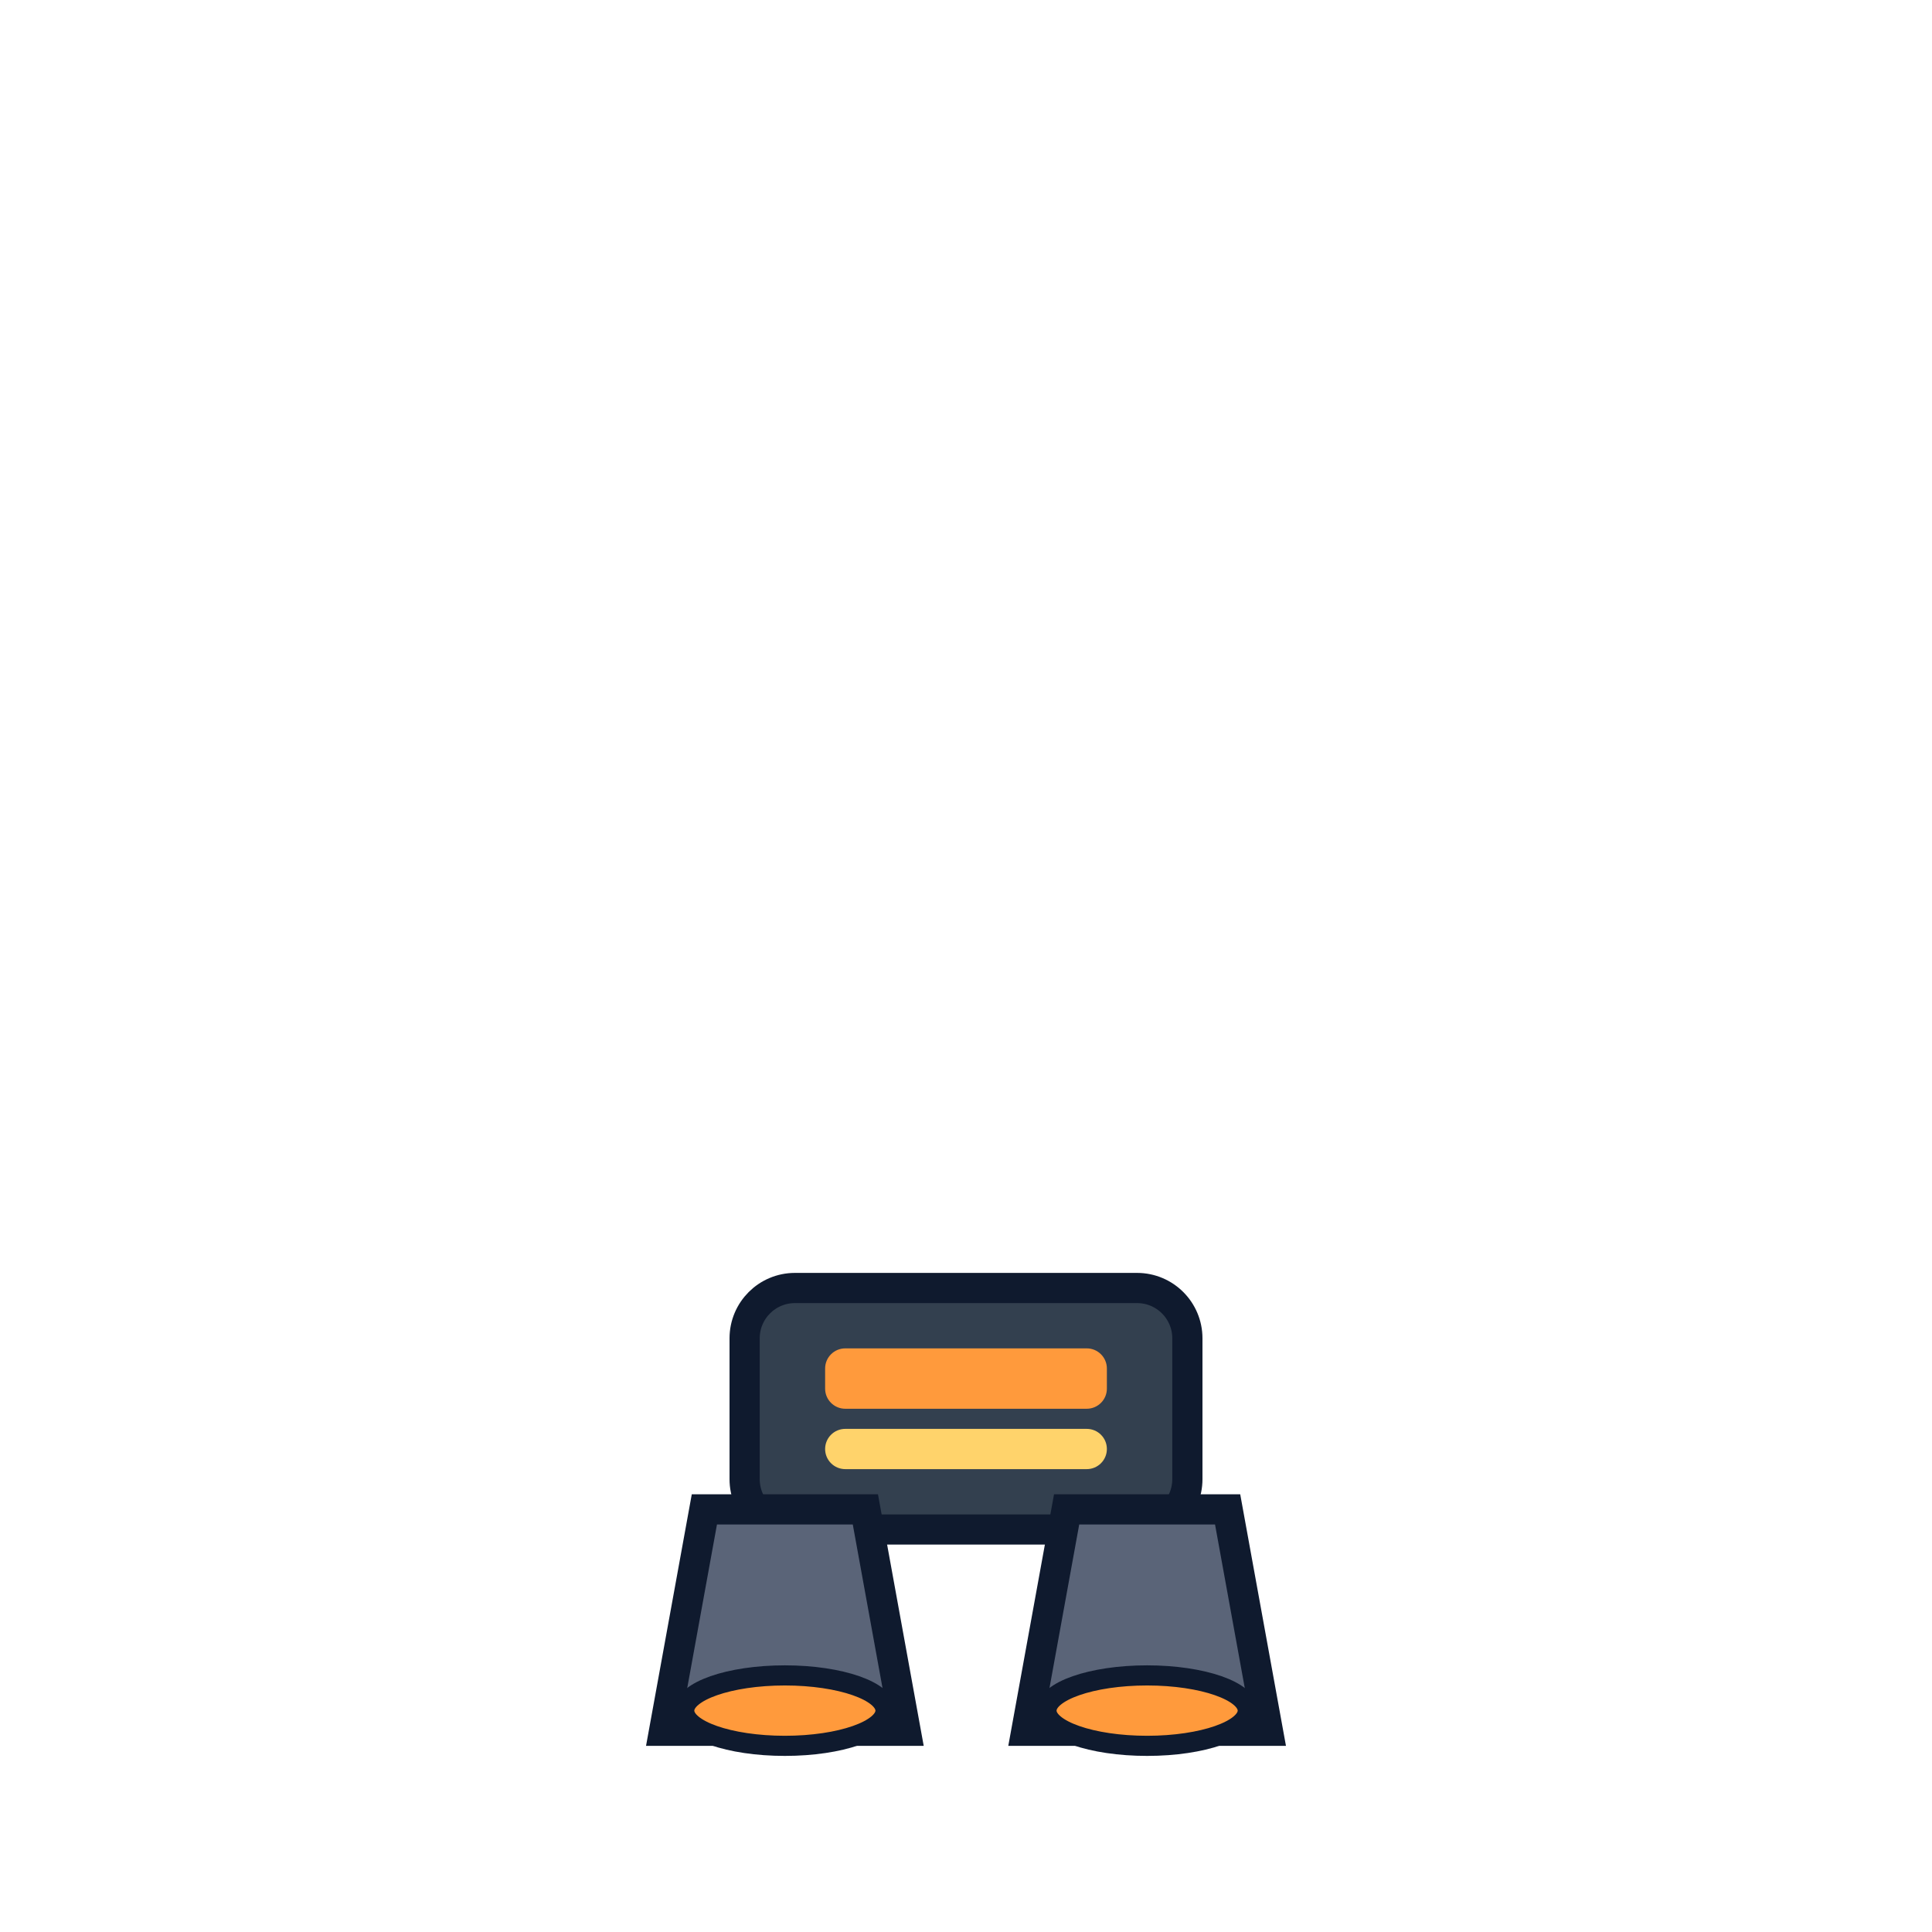
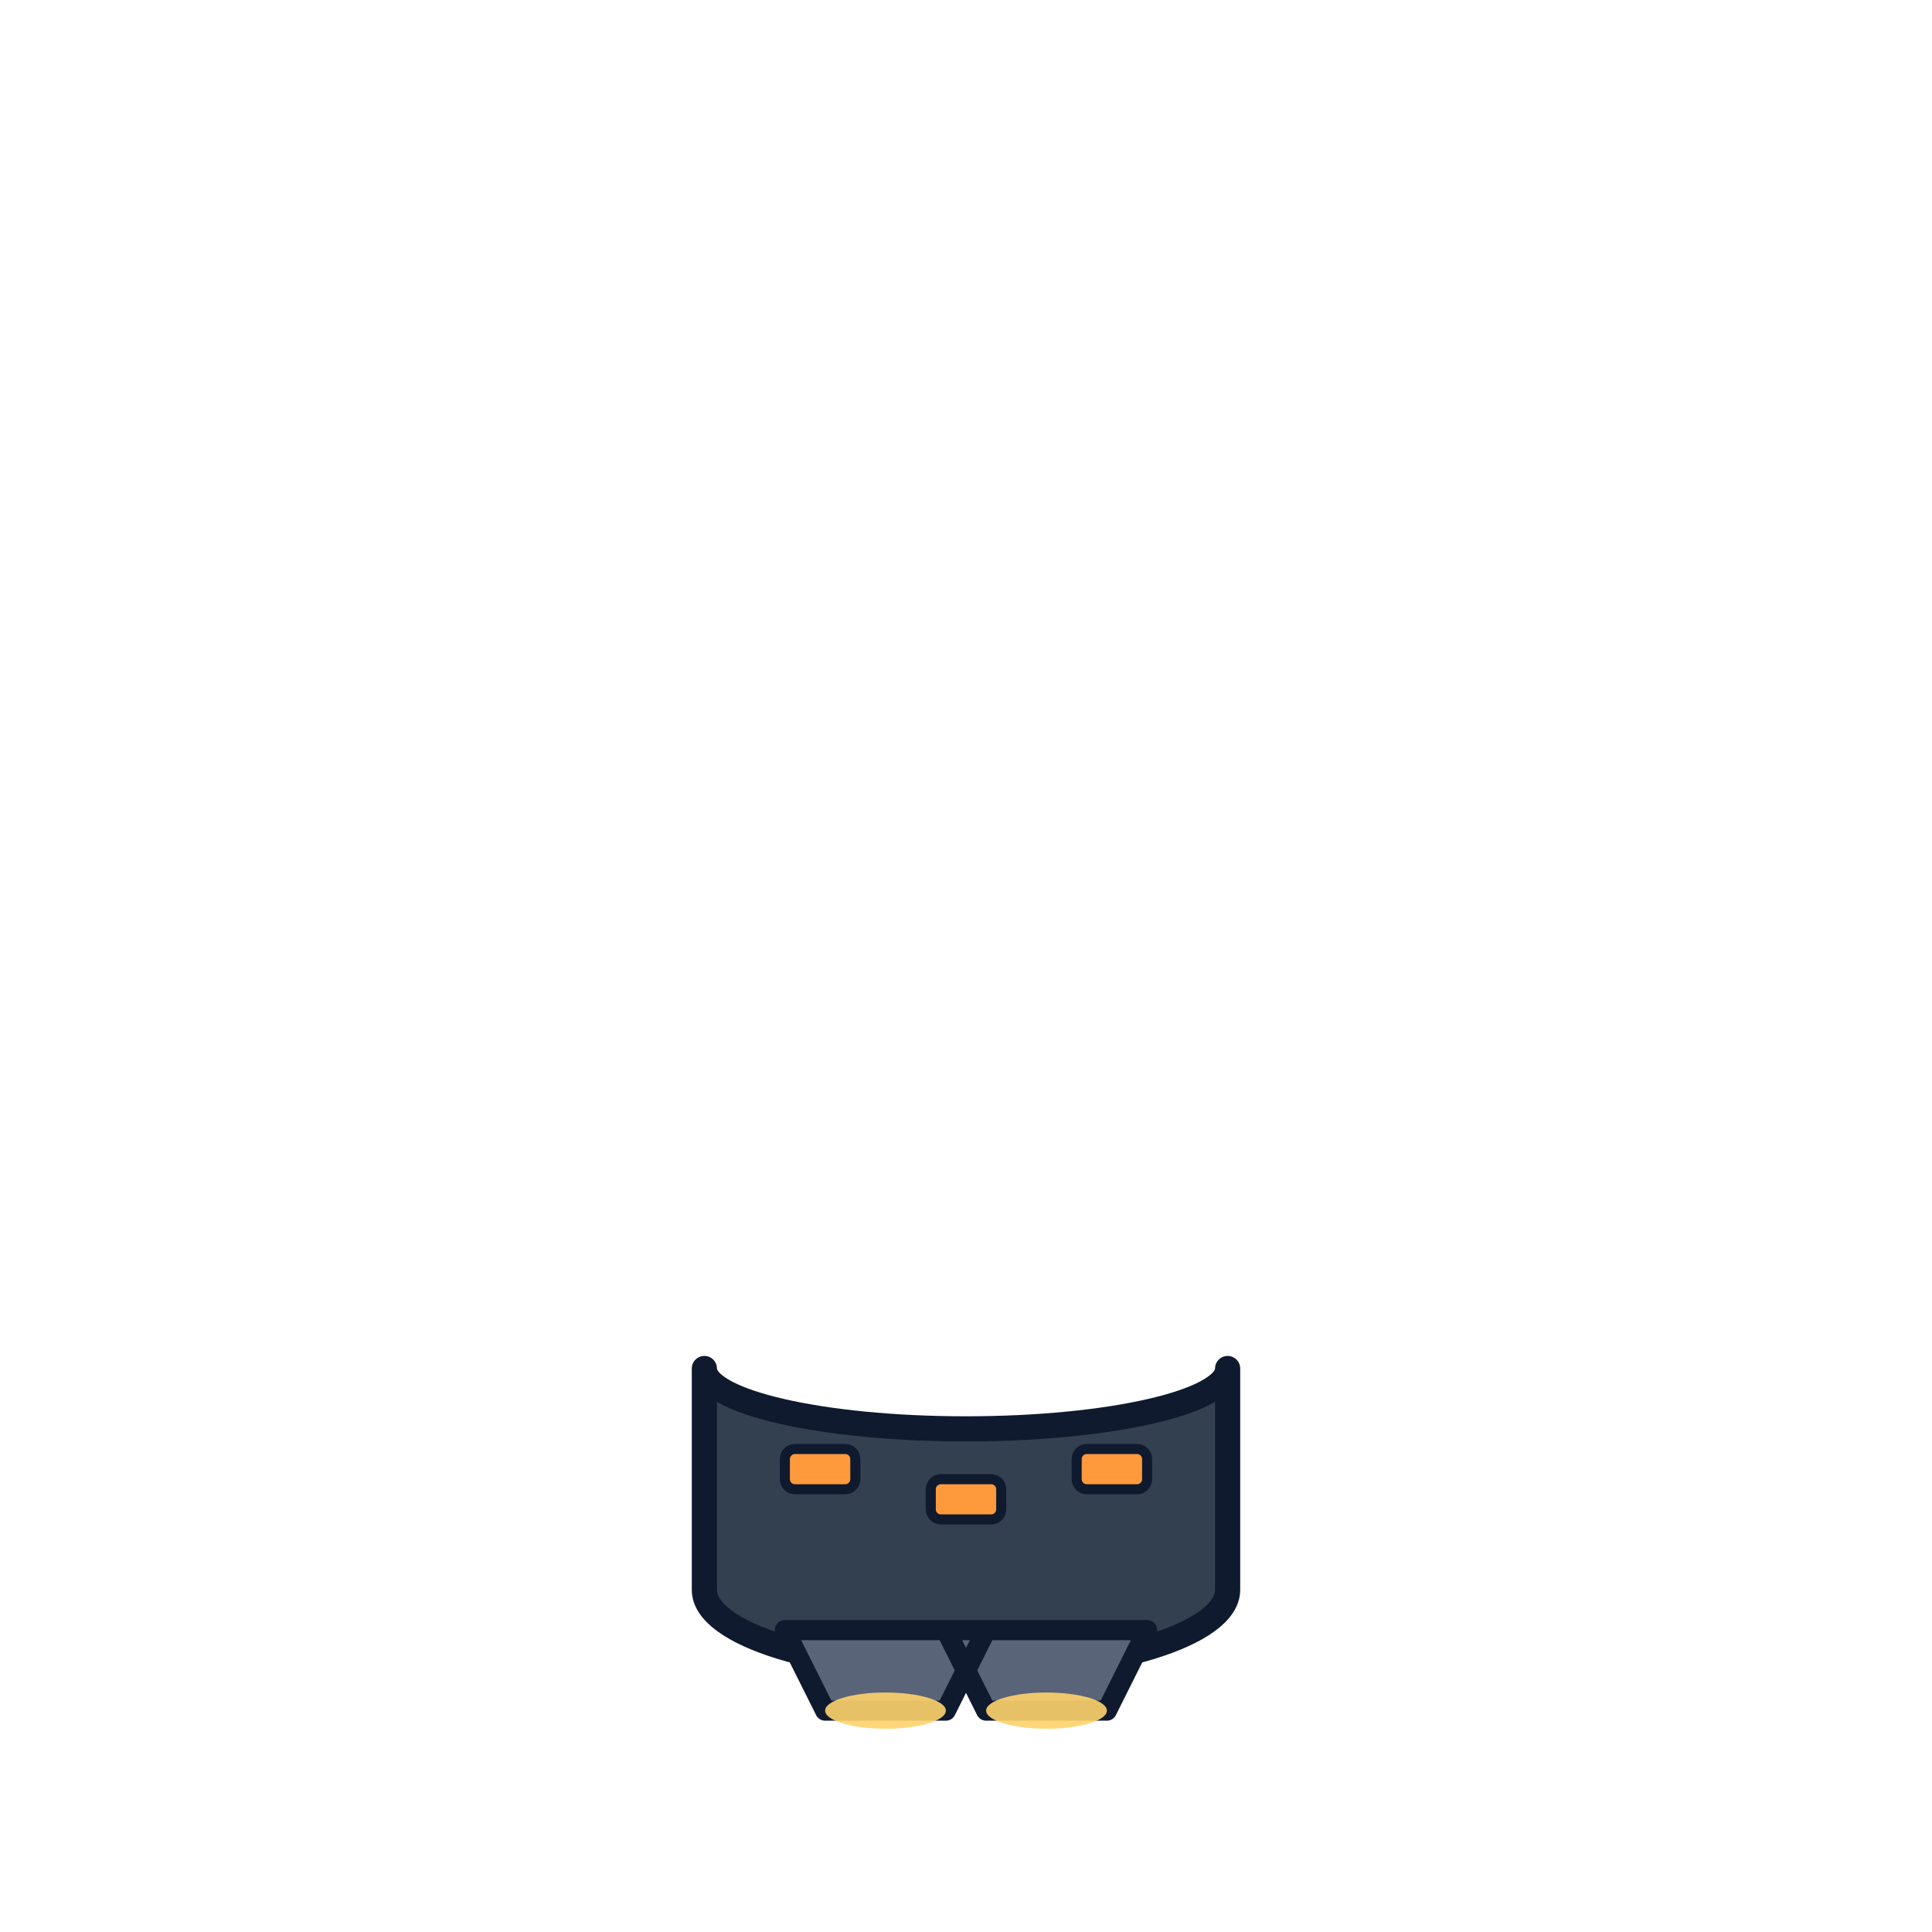
<svg xmlns="http://www.w3.org/2000/svg" viewBox="0 0 192 192">
-   <g stroke="#0f1a2e" stroke-width="3">
-     <rect x="74" y="128" width="44" height="24" rx="5" fill="#33404f" />
-     <path d="M70 150 L86 150 L90 172 L66 172 Z" fill="#5a6478" />
-     <path d="M106 150 L122 150 L126 172 L102 172 Z" fill="#5a6478" />
+   <path d="M70 136 A26.0 6 0 0 0 122 136 L122 158 A26 8 0 0 1 70 158 Z" fill="#33404f" stroke="#0f1a2e" stroke-width="2.5" stroke-linejoin="round" />
+   <g fill="#ff9a3c" stroke="#0f1a2e" stroke-width="1">
+     <rect x="78" y="144" width="7" height="4" rx="1" />
+     <rect x="92.5" y="147" width="7" height="4" rx="1" />
+     <rect x="107" y="144" width="7" height="4" rx="1" />
  </g>
-   <ellipse cx="78" cy="170" rx="10" ry="3.5" fill="#ff9a3c" stroke="#0f1a2e" stroke-width="2" />
-   <ellipse cx="114" cy="170" rx="10" ry="3.5" fill="#ff9a3c" stroke="#0f1a2e" stroke-width="2" />
-   <rect x="82" y="134" width="28" height="6" rx="2" fill="#ff9a3c" />
-   <rect x="82" y="142" width="28" height="4" rx="2" fill="#ffd36b" />
+   <path d="M78.0 162 L82.0 170 L94.0 170 L98.0 162 Z M94.0 162 L98.0 170 L110.0 170 L114.0 162 Z" fill="#5a6478" stroke="#0f1a2e" stroke-width="2" stroke-linejoin="round" />
+   <g fill="#ffd36b" opacity="0.9">
+     <ellipse cx="88.0" cy="170" rx="6" ry="1.8" />
+     <ellipse cx="104.0" cy="170" rx="6" ry="1.8" />
+   </g>
</svg>
